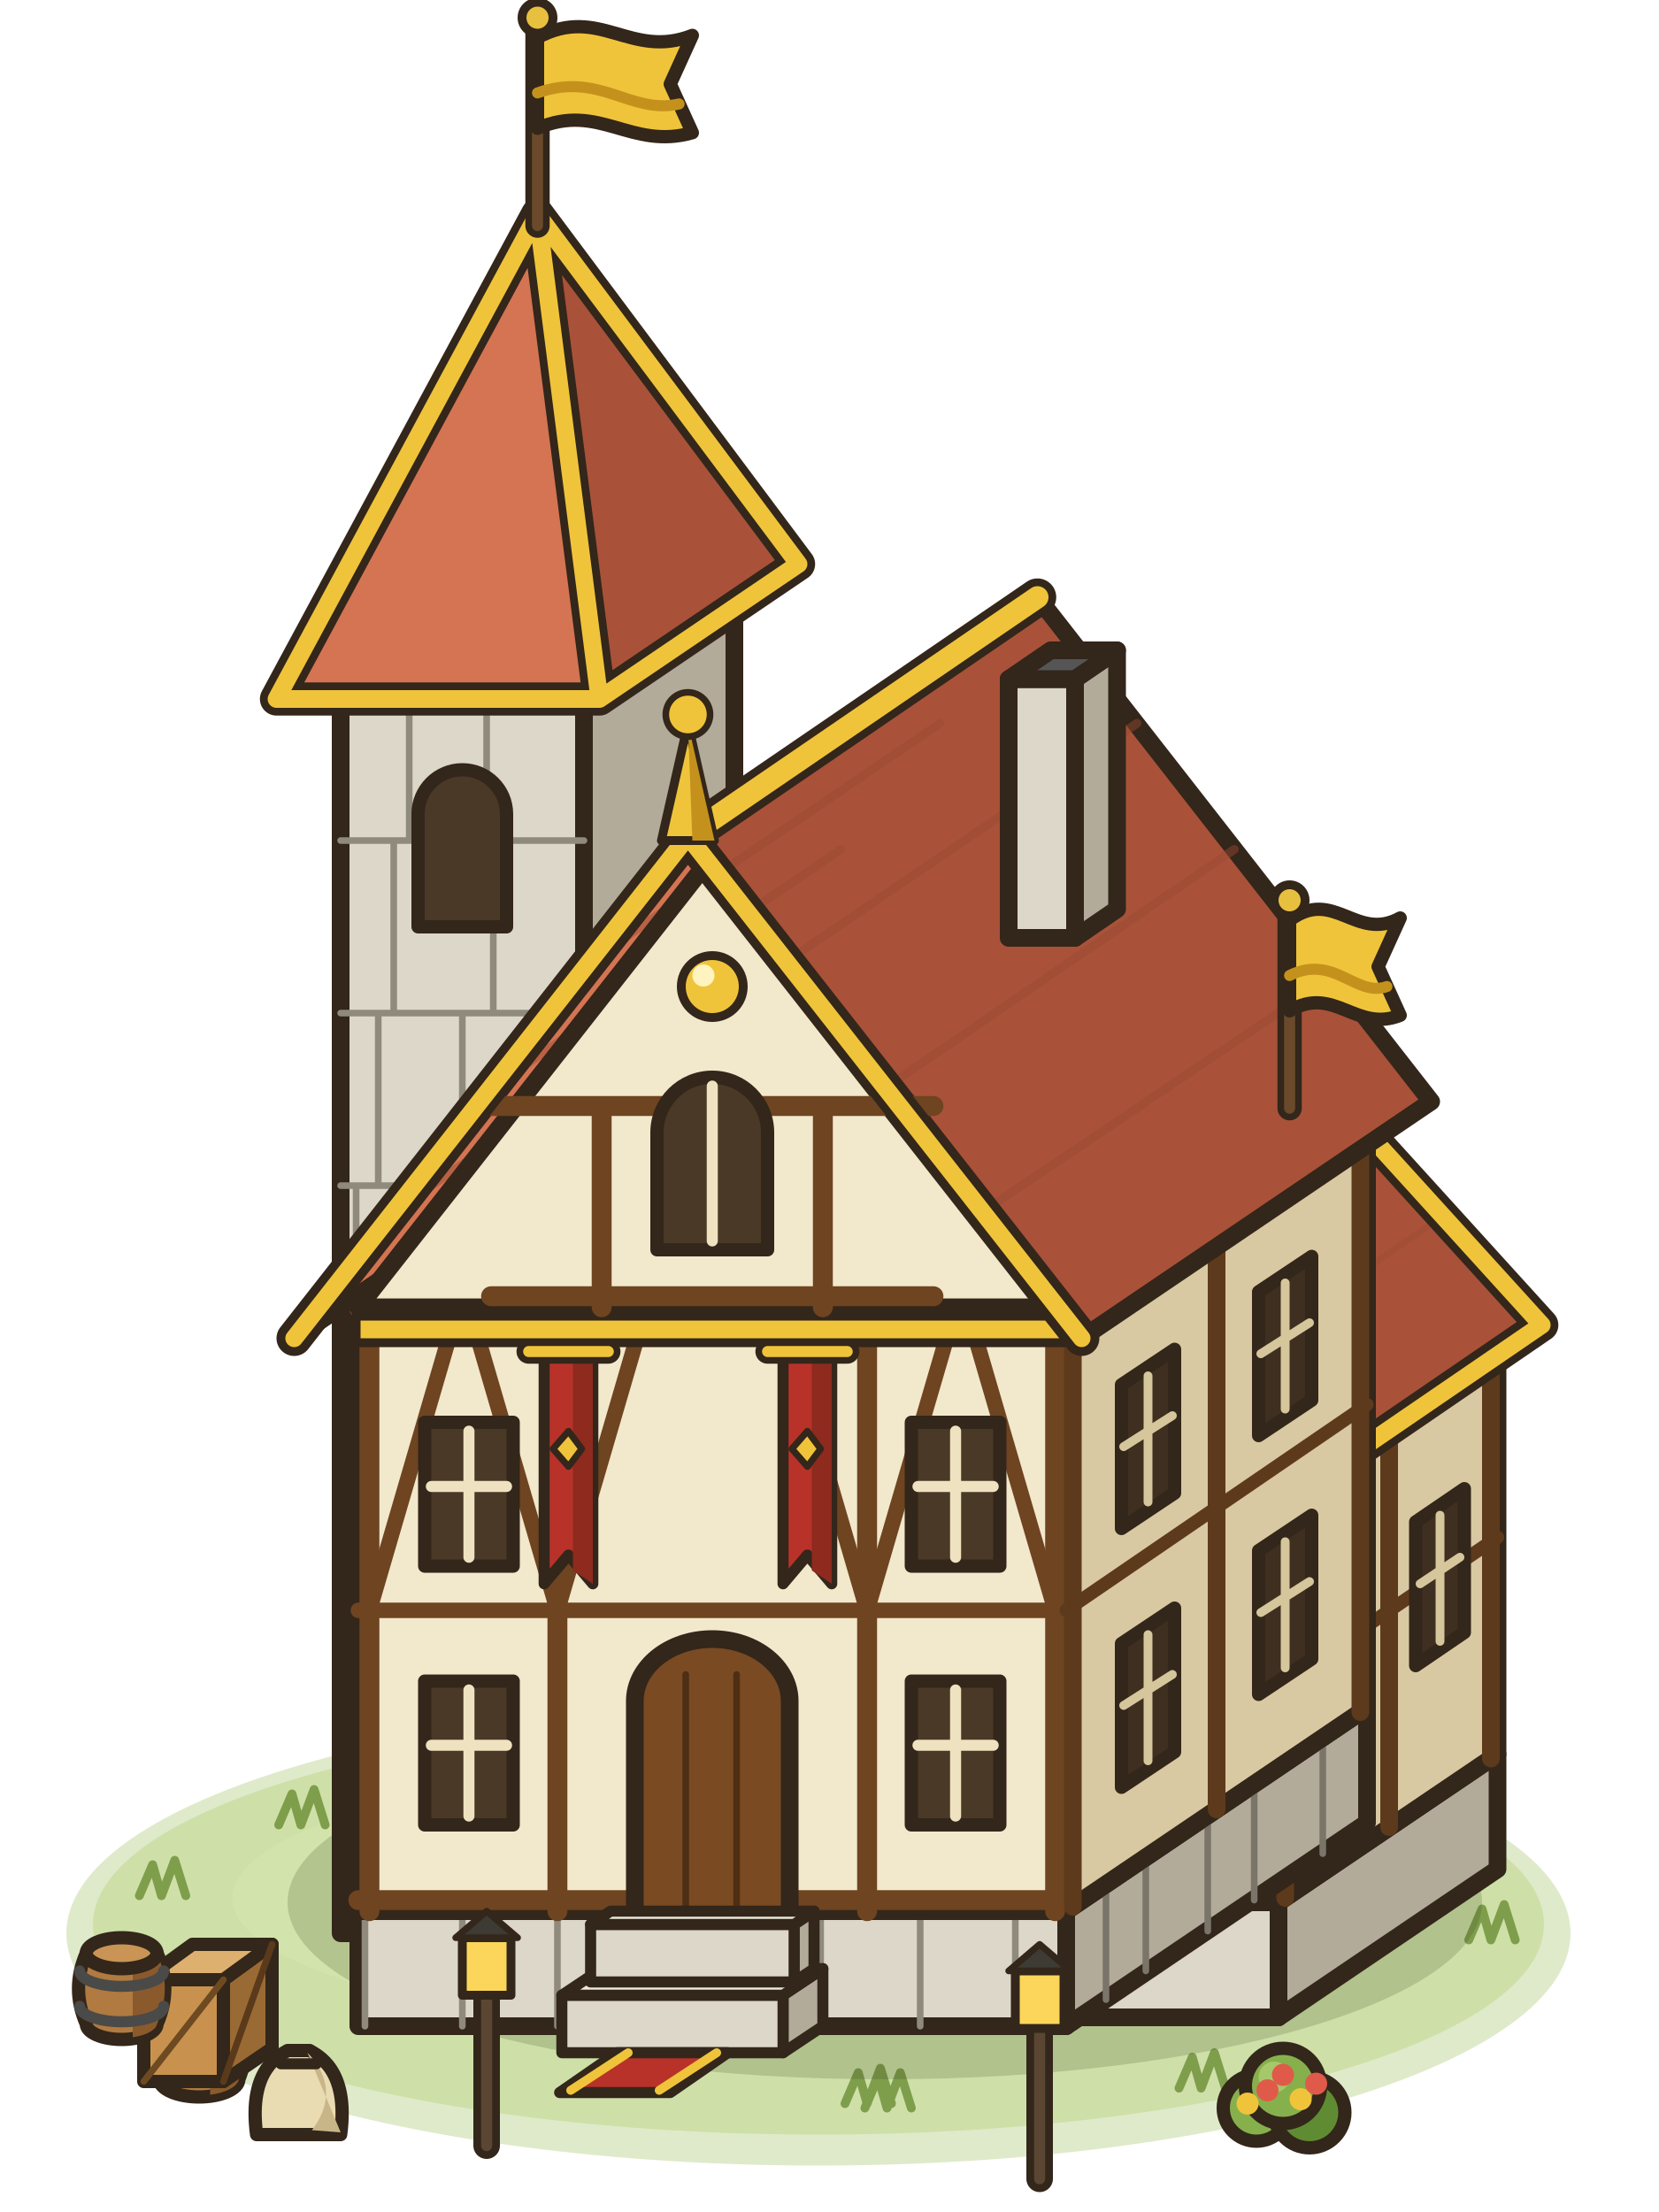
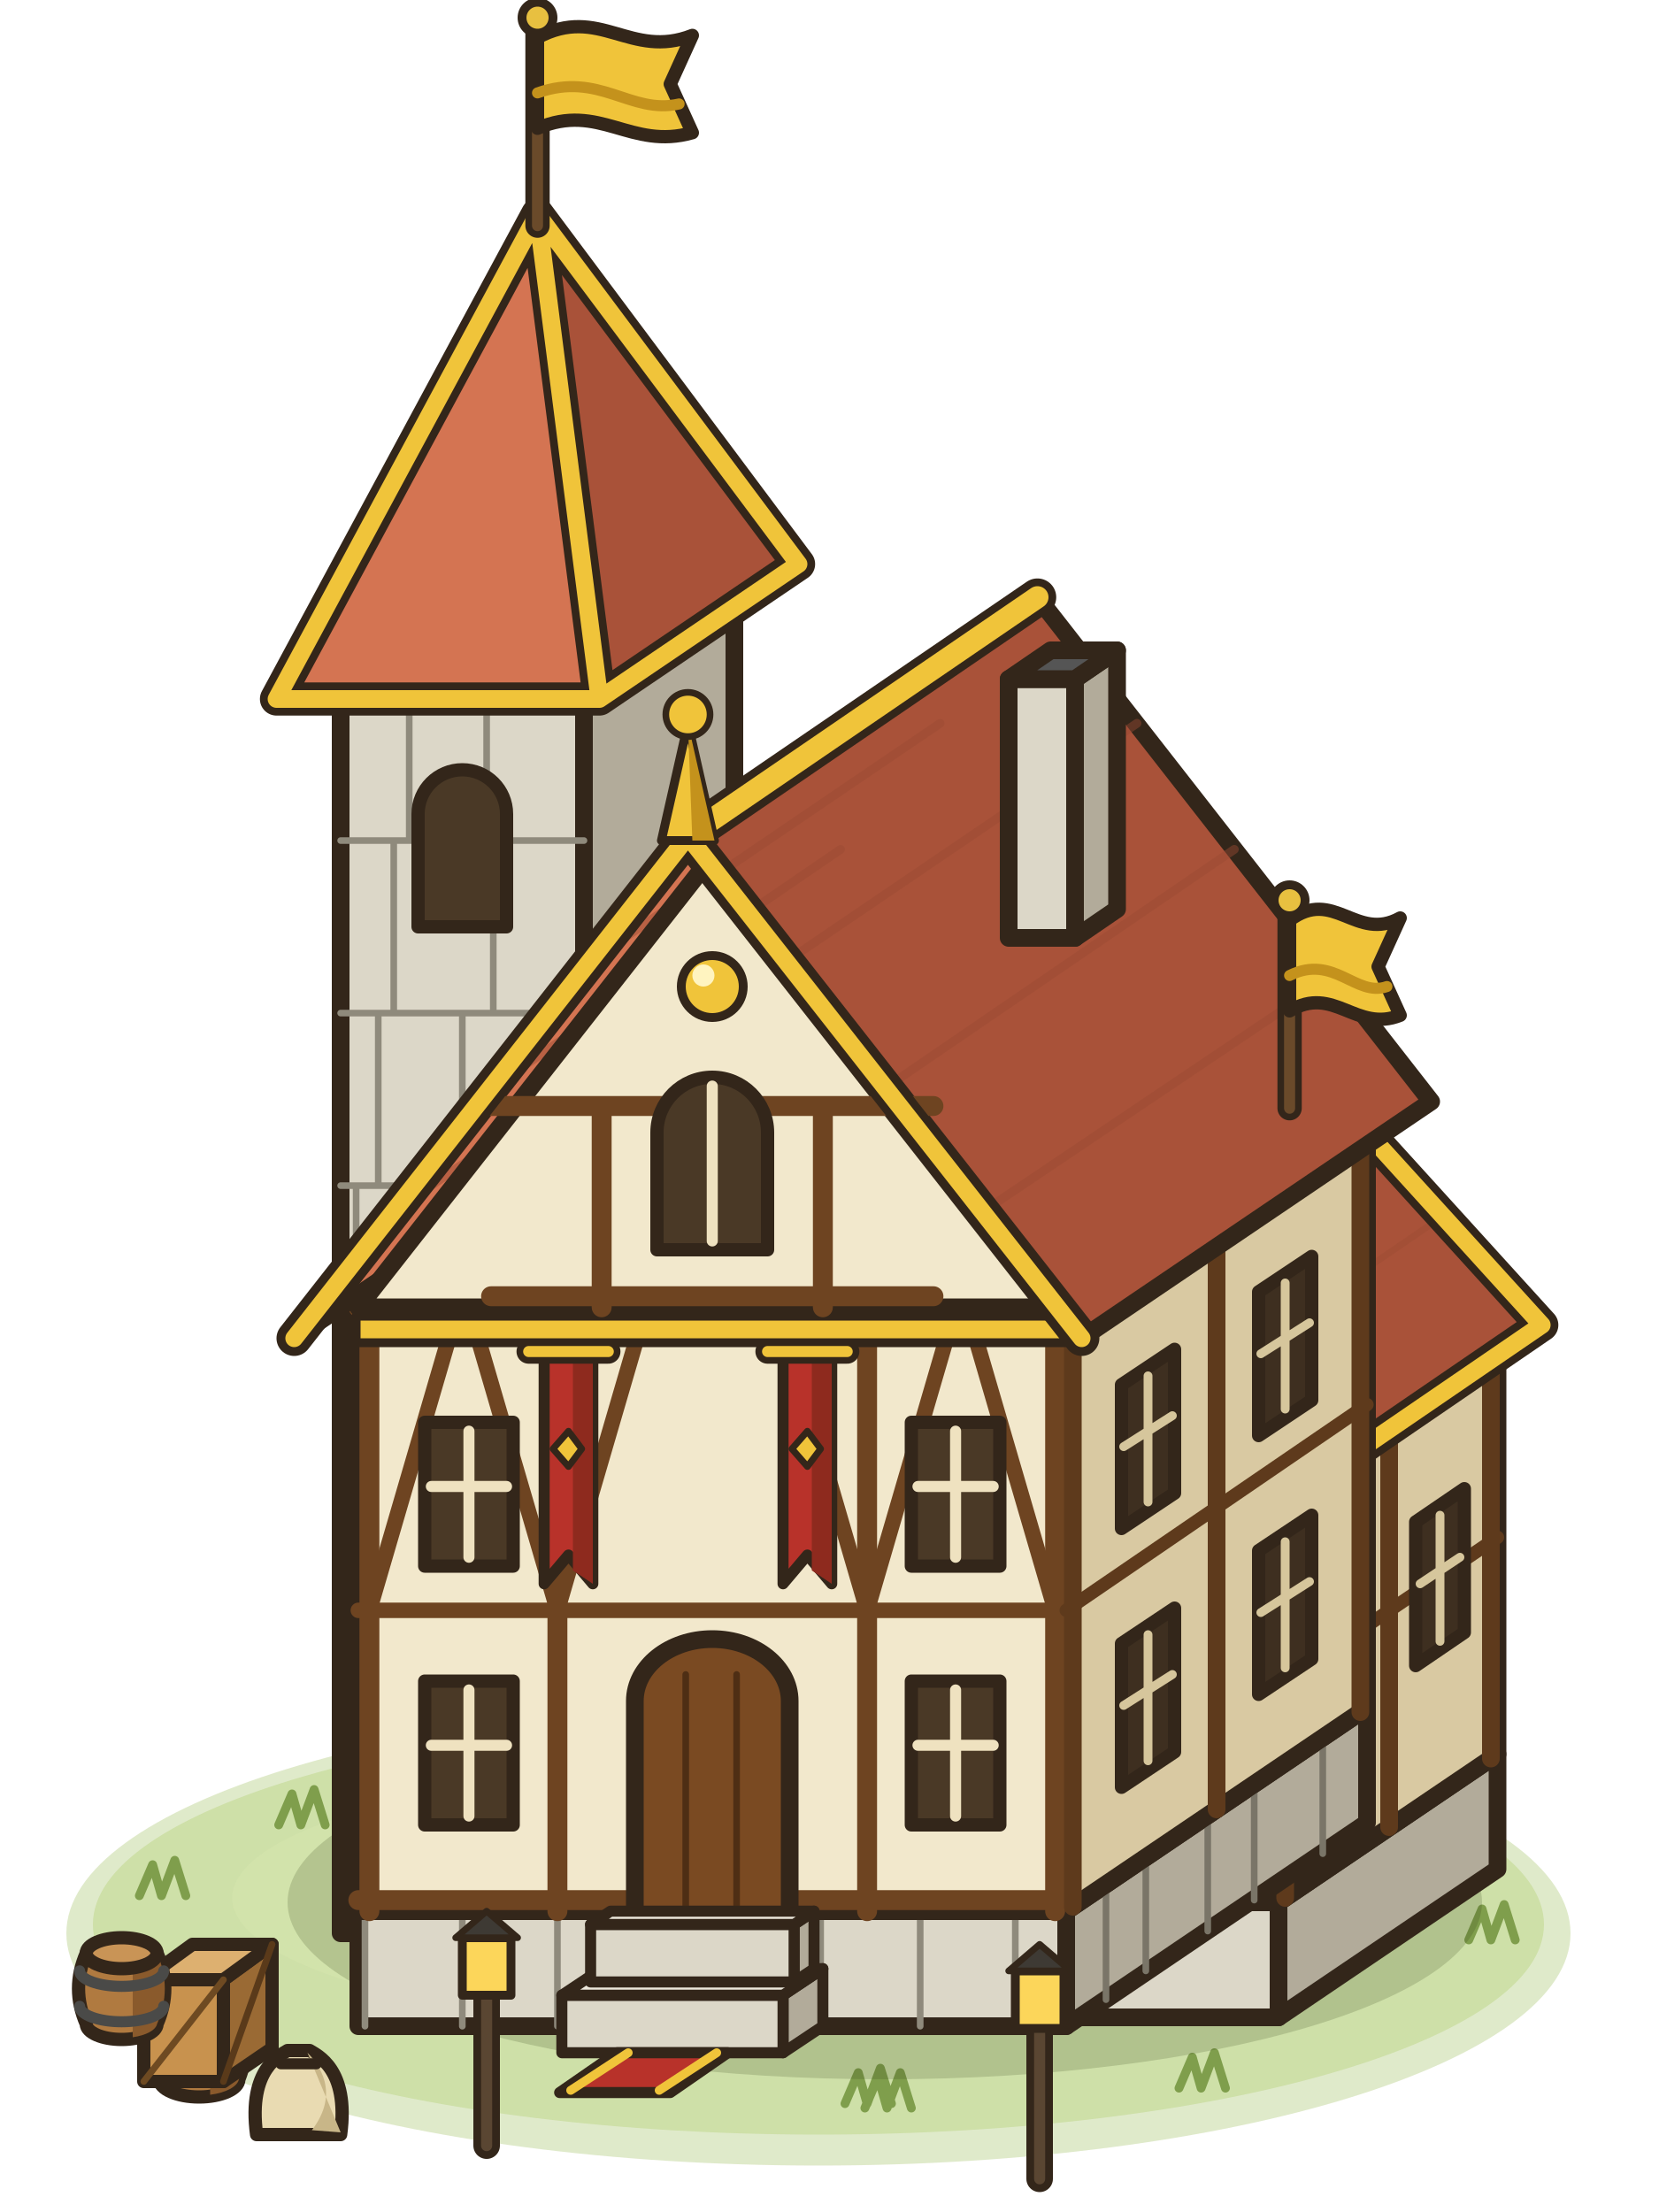
<svg xmlns="http://www.w3.org/2000/svg" viewBox="0 0 75 100">
  <g stroke="#33261a" stroke-width=".8" stroke-linejoin="round" stroke-linecap="round">
    <ellipse cx="37" cy="87.4" rx="34" ry="10.5" fill="#b9d08a" stroke="none" opacity=".45" />
    <ellipse cx="37" cy="87" rx="32.8" ry="9.5" fill="#c8dc9c" stroke="none" opacity=".75" />
    <ellipse cx="35" cy="85.8" rx="24.5" ry="6.1" fill="#d4e4ac" stroke="none" opacity=".7" />
    <path d="M38.2,95.1l.6-1.4,.4,1.4,.6-1.6,.5,1.6m-27.7-12.6l.6-1.4,.4,1.4,.6-1.6,.5,1.6m51.7,5.2l.6-1.4,.4,1.4,.6-1.6,.5,1.6m-29.4,7.6l.6-1.4,.4,1.4,.6-1.6,.5,1.6m9.7-15.7l.6-1.4,.4,1.4,.6-1.6,.5,1.6m.3,14.8l.6-1.4,.4,1.4,.6-1.6,.5,1.6m-49.1-8.7l.6-1.4,.4,1.4,.6-1.6,.5,1.6" fill="none" stroke="#7f9e4c" stroke-width=".4" />
    <ellipse cx="40" cy="86" rx="27" ry="8" fill="#2a3a10" stroke="none" opacity=".18" />
    <path d="M26.4,87.4l6.8-4.6,0-57.2-6.8,4.6Z" fill="#b2ab9a" />
    <path d="M15.4,87.4l11,0,0-57.2-11,0Z" fill="#dcd7c8" />
    <path d="M15.4,53.6l11,0m-10.3,7.8l0-7.8m3.2,7.8l0-7.8m3.8,7.8l0-7.8m-7.7-7.8l11,0m-9.3,7.8l0-7.8m3.8,7.8l0-7.8m-5.5-7.8l11,0m-8.6,7.8l0-7.8m4.5,7.8l0-7.8m-3.8,0l0-7.8m3.5,7.8l0-7.8" fill="none" stroke="#8f8a7c" stroke-width=".3" />
    <path d="M18.9,41.9V36.8A2,2 0 0 1 22.9,36.8V41.9Z" fill="#4a3926" stroke-width=".6" />
    <path d="M16.7,30.2l.6-.4,0-1.8-.6,.4Z" fill="#b2ab9a" stroke-width=".4" />
    <path d="M15.4,30.2l1.3,0,0-1.8-1.3,0Z" fill="#dcd7c8" stroke-width=".4" />
    <path d="M15.4,28.4l1.3,0,.6-.4-1.3,0Z" fill="#ece8dc" stroke-width=".4" />
    <path d="M19.2,30.2l.6-.4,0-1.8-.6,.4Z" fill="#b2ab9a" stroke-width=".4" />
    <path d="M17.9,30.2l1.3,0,0-1.8-1.3,0Z" fill="#dcd7c8" stroke-width=".4" />
    <path d="M17.9,28.4l1.3,0,.6-.4-1.3,0Z" fill="#ece8dc" stroke-width=".4" />
    <path d="M21.7,30.2l.6-.4,0-1.8-.6,.4Z" fill="#b2ab9a" stroke-width=".4" />
    <path d="M20.4,30.2l1.3,0,0-1.8-1.3,0Z" fill="#dcd7c8" stroke-width=".4" />
    <path d="M20.4,28.4l1.3,0,.6-.4-1.3,0Z" fill="#ece8dc" stroke-width=".4" />
    <path d="M24.2,30.2l.6-.4,0-1.8-.6,.4Z" fill="#b2ab9a" stroke-width=".4" />
    <path d="M22.9,30.2l1.3,0,0-1.8-1.3,0Z" fill="#dcd7c8" stroke-width=".4" />
    <path d="M22.9,28.4l1.3,0,.6-.4-1.3,0Z" fill="#ece8dc" stroke-width=".4" />
    <path d="M26.7,30.2l.6-.4,0-1.8-.6,.4Z" fill="#b2ab9a" stroke-width=".4" />
    <path d="M25.4,30.2l1.3,0,0-1.8-1.3,0Z" fill="#dcd7c8" stroke-width=".4" />
    <path d="M25.4,28.4l1.3,0,.6-.4-1.3,0Z" fill="#ece8dc" stroke-width=".4" />
    <path d="M21.5,25.5l14.6,0-11.8-15.8,0,0Z" fill="#a95239" />
    <path d="M12.5,31.6l9-6.1,2.8-15.8Z" fill="#d47452" />
    <path d="M27.1,31.6l9-6.1-11.8-15.8Z" fill="#a95239" />
    <path d="M12.5,31.6l14.6,0-2.8-21.9,0,0Z" fill="#d47452" />
    <path d="M12.5,31.6l14.6,0,9-6.1m-23.6,6.1l11.8-21.9m2.8,21.9l-2.8-21.9m11.8,15.8l-11.8-15.8" fill="none" stroke="#33261a" stroke-width="1.5" />
    <path d="M12.5,31.6l14.6,0,9-6.1m-23.6,6.1l11.8-21.9m2.8,21.9l-2.8-21.9m11.8,15.8l-11.8-15.8" fill="none" stroke="#f0c43a" stroke-width=".8" />
    <path d="M24.3,10.2l0-9" fill="none" stroke="#33261a" stroke-width="1.1" />
    <path d="M24.3,10.2l0-9" fill="none" stroke="#6a4a2a" stroke-width=".5" />
    <path d="M24.3,1.7C27.1,.2 28.5,2.7 31.3,1.6L30.3,3.8L31.3,6C28.5,6.8 27.1,4.6 24.3,5.8Z" fill="#f0c43a" stroke-width=".6" />
    <path d="M24.3,4.2C27.1,3.2 28.5,5.2 30.7,4.7" fill="none" stroke="#c4921c" stroke-width=".5" />
    <circle cx="24.3" cy=".8" r=".7" fill="#e8c040" stroke-width=".4" />
    <path d="M57.8,91.2l9.9-6.7,0-5.2-9.9,6.7Z" fill="#b2ab9a" />
    <path d="M48.8,91.2l9,0,0-5.2-9,0Z" fill="#dcd7c8" />
    <path d="M57.8,86l9.9-6.7,0-19.5-9.9,6.7Z" fill="#d9c9a2" />
    <path d="M48.8,86l9,0,0-19.5-9,0Z" fill="#f2e8cc" />
    <path d="M57.8,66.5l9.9-6.7" fill="none" stroke="#5e3a1c" stroke-width=".8" />
    <path d="M57.8,76.2l9.9-6.7" fill="none" stroke="#5e3a1c" stroke-width=".6" />
    <path d="M58.1,85.8l0-19.5m4.7,16.3l0-19.5m4.6,16.4l0-19.5" fill="none" stroke="#5e3a1c" stroke-width=".8" />
    <path d="M59.4,78.5l2.1-1.5,0-6.5-2.1,1.5Z" fill="#3e2f20" stroke-width=".6" />
    <path d="M60.4,77.3l0-5.7m-.9,3.1l1.8-1.2" fill="none" stroke="#d6c69c" stroke-width=".4" />
    <path d="M64,75.3l2.2-1.5,0-6.5-2.2,1.5Z" fill="#3e2f20" stroke-width=".6" />
    <path d="M65.1,74.2l0-5.7m-.9,3.1l1.8-1.2" fill="none" stroke="#d6c69c" stroke-width=".4" />
    <path d="M50.8,83.4l5,0,0-10.4-5,0Z" fill="#4a3926" stroke-width=".6" />
    <path d="M58.3,59.9l11.4,0-8.9-9.8-5,0Z" fill="#a95239" />
    <path d="M46.9,67.7l11.4-7.8-2.5-9.8Z" fill="#d47452" />
    <path d="M58.3,67.7l11.4-7.8-8.9-9.8Z" fill="#a95239" />
    <path d="M46.9,67.7l11.4,0,2.5-17.6-5,0Z" fill="#d47452" />
    <path d="M51.3,58.9l8.2,0" fill="none" stroke="#9a4a32" stroke-width=".4" />
    <path d="M59.5,58.9 65.2,55" fill="none" stroke="#9a4a32" stroke-width=".3" opacity=".4" />
    <path d="M46.9,67.7l11.4,0,11.4-7.8m-22.8,7.8l8.9-17.6m2.5,17.6l2.5-17.6m8.9,9.8l-8.9-9.8" fill="none" stroke="#33261a" stroke-width="1.5" />
    <path d="M46.9,67.7l11.4,0,11.4-7.8m-22.8,7.8l8.9-17.6m2.5,17.6l2.5-17.6m8.9,9.8l-8.9-9.8" fill="none" stroke="#f0c43a" stroke-width=".8" />
    <path d="M55.8,50.1l5,0" fill="none" stroke="#33261a" stroke-width="1.7" />
    <path d="M55.8,50.1l5,0" fill="none" stroke="#f0c43a" stroke-width="1" />
    <path d="M48.2,91.6l13.6-9.2,0-5.2-13.6,9.2Z" fill="#b2ab9a" />
    <path d="M16.2,91.6l32,0,0-5.2-32,0Z" fill="#dcd7c8" />
    <path d="M16.5,91.6l0-5.2m4.4,5.2l0-5.2m4.3,5.2l0-5.2m4.9,5.2l0-5.2m3.5,5.2l0-5.2m3.5,5.2l0-5.2m4.5,5.2l0-5.2m4.3,5.2l0-5.2" fill="none" stroke="#8f8a7c" stroke-width=".3" />
    <path d="M50,90.4l0-5.2m1.8,3.9l0-5.2m2.8,3.4l0-5.2m2.1,3.8l0-5.2m3.1,3.1l0-5.2" fill="none" stroke="#7a7568" stroke-width=".3" />
    <path d="M48.2,86.4l13.6-9.2,0-27.3-13.6,9.2Z" fill="#d9c9a2" />
    <path d="M16.2,86.4l32,0,0-27.3-32,0Z" fill="#f2e8cc" />
    <path d="M16.2,59.1l32,0m-32,26.8l32,0" fill="none" stroke="#6e4421" stroke-width=".9" />
    <path d="M16.2,72.8l32,0" fill="none" stroke="#6e4421" stroke-width=".7" />
    <path d="M16.7,86.4l0-27.3m8.5,27.3l0-27.3m14,27.3l0-27.3m8.5,27.3l0-27.3" fill="none" stroke="#6e4421" stroke-width=".9" />
    <path d="M16.7,72.8l4-13.7m4.5,13.7l-4-13.7m4,13.7l4-13.7m10,13.7l-4-13.7m4,13.7l4-13.7m4.5,13.7l-4-13.7" fill="none" stroke="#6e4421" stroke-width=".7" />
    <path d="M48.2,59.1l13.6-9.2" fill="none" stroke="#5e3a1c" stroke-width=".8" />
    <path d="M48.2,72.8l13.6-9.3" fill="none" stroke="#5e3a1c" stroke-width=".6" />
    <path d="M48.5,86.2l0-27.3m6.5,22.9l0-27.3m6.5,22.9l0-27.3" fill="none" stroke="#5e3a1c" stroke-width=".8" />
    <path d="M19.2,70.8l4,0,0-6.5-4,0Z" fill="#4a3926" stroke-width=".6" />
    <path d="M21.2,70.4l0-5.7m-1.7,2.5l3.4,0" fill="none" stroke="#efe2c0" stroke-width=".5" />
    <path d="M41.2,70.8l4,0,0-6.5-4,0Z" fill="#4a3926" stroke-width=".6" />
    <path d="M43.2,70.4l0-5.7m-1.7,2.5l3.4,0" fill="none" stroke="#efe2c0" stroke-width=".5" />
    <path d="M19.2,82.5l4,0,0-6.5-4,0Z" fill="#4a3926" stroke-width=".6" />
    <path d="M21.2,82.1l0-5.7m-1.7,2.5l3.4,0" fill="none" stroke="#efe2c0" stroke-width=".5" />
    <path d="M41.2,82.5l4,0,0-6.5-4,0Z" fill="#4a3926" stroke-width=".6" />
    <path d="M43.2,82.1l0-5.7m-1.7,2.5l3.4,0" fill="none" stroke="#efe2c0" stroke-width=".5" />
    <path d="M50.7,69.1l2.4-1.6,0-6.5-2.4,1.6Z" fill="#3e2f20" stroke-width=".6" />
    <path d="M51.9,67.9l0-5.7m-1.1,3.2l2.2-1.4" fill="none" stroke="#d6c69c" stroke-width=".4" />
    <path d="M56.9,64.9l2.4-1.6,0-6.5-2.4,1.6Z" fill="#3e2f20" stroke-width=".6" />
    <path d="M58.1,63.7l0-5.7m-1.1,3.2l2.2-1.4" fill="none" stroke="#d6c69c" stroke-width=".4" />
    <path d="M50.7,80.8l2.4-1.6,0-6.5-2.4,1.6Z" fill="#3e2f20" stroke-width=".6" />
    <path d="M51.9,79.6l0-5.7m-1.1,3.2l2.2-1.4" fill="none" stroke="#d6c69c" stroke-width=".4" />
    <path d="M56.9,76.6l2.4-1.6,0-6.5-2.4,1.6Z" fill="#3e2f20" stroke-width=".6" />
    <path d="M58.1,75.4l0-5.7m-1.1,3.2l2.2-1.4" fill="none" stroke="#d6c69c" stroke-width=".4" />
    <path d="M16.1,60.7l32,0,0-1.2-32,0Z" fill="#f0c43a" stroke-width=".4" />
    <path d="M48.2,60.7l13.6-9.3,0-1.1-13.6,9.2Z" fill="#c4921c" stroke-width=".4" />
    <path d="M28.7,91.6V76.9A3.5,2.8 0 0 1 35.7,76.9V91.6Z" fill="#7a4a22" />
    <path d="M31,91.2l0-15.5m2.3,15.5l0-15.5" fill="none" stroke="#4e2e14" stroke-width=".3" />
    <path d="M24.6,61.2l2.2,0,0,10.4-1.1-1.3-1.1,1.3Z" fill="#b8322a" stroke-width=".5" />
    <path d="M25.9,61.2l.9,0,0,10.4-.9-.6Z" fill="#8e2a1e" stroke="none" />
    <path d="M25.7,64.7l.6,.8-.6,.8-.7-.8Z" fill="#f0c43a" stroke-width=".3" />
    <path d="M23.9,61.1l3.6,0" fill="none" stroke="#33261a" stroke-width="1.1" />
    <path d="M23.9,61.1l3.6,0" fill="none" stroke="#f0c43a" stroke-width=".5" />
    <path d="M35.4,61.2l2.2,0,0,10.4-1.1-1.3-1.1,1.3Z" fill="#b8322a" stroke-width=".5" />
    <path d="M36.7,61.2l.9,0,0,10.4-.9-.6Z" fill="#8e2a1e" stroke="none" />
    <path d="M36.5,64.7l.6,.8-.6,.8-.7-.8Z" fill="#f0c43a" stroke-width=".3" />
    <path d="M34.7,61.1l3.6,0" fill="none" stroke="#33261a" stroke-width="1.1" />
    <path d="M34.7,61.1l3.6,0" fill="none" stroke="#f0c43a" stroke-width=".5" />
    <path d="M13.3,60.5 31.1,37.8 46.9,27 29.1,49.8Z" fill="#d47452" />
    <path d="M48.9,60.5 64.7,49.8 46.9,27 31.1,37.8Z" fill="#a95239" />
    <path d="M44.4,54.8 60.3,44.1M17.7,54.8 33.6,44.1M40,49.2 55.8,38.4M22.2,49.2 38,38.4M35.5,43.5 51.4,32.7M26.6,43.5 42.5,32.7" fill="none" stroke="#9a4a32" stroke-width=".4" opacity=".45" />
    <path d="M16.2,59.1l32,0-16-20.4Z" fill="#f2e8cc" />
    <path d="M13.3,60.5 31.1,37.8 48.9,60.5" fill="none" stroke="#33261a" stroke-width="1.6" />
    <path d="M13.3,60.5 31.1,37.8 48.9,60.5" fill="none" stroke="#d47452" stroke-width=".7" />
    <path d="M22.2,50l20,0m-20,8.6l20,0m-15,.5l0-9.1m10,9.1l0-9.1" fill="none" stroke="#6e4421" stroke-width=".9" />
    <path d="M29.7,56.5V51.2A2.5,2.5 0 0 1 34.7,51.2V56.5Z" fill="#4a3926" stroke-width=".6" />
    <path d="M32.2,56.1l0-7" fill="none" stroke="#efe2c0" stroke-width=".5" />
    <path d="M48.6,42.4l1.9-1.3,0-11.7-1.9,1.3Z" fill="#b2ab9a" />
    <path d="M45.6,42.4l3,0,0-11.7-3,0Z" fill="#dcd7c8" />
    <path d="M45.6,30.7l3,0,1.9-1.3-3,0Z" fill="#555" />
    <path d="M31.1,37.8 46.9,27" fill="none" stroke="#33261a" stroke-width="1.7" />
    <path d="M31.1,37.8 46.9,27" fill="none" stroke="#f0c43a" stroke-width="1" />
    <path d="M13.3,60.5 31.1,37.8 48.9,60.5" fill="none" stroke="#33261a" stroke-width="1.5" />
    <path d="M13.3,60.5 31.1,37.8 48.9,60.5" fill="none" stroke="#f0c43a" stroke-width=".8" />
    <path d="M29.9,38l1.2-5.3,1.2,5.3Z" fill="#f0c43a" stroke-width=".4" />
    <path d="M31.1,32.7L32.3,38H31.3Z" fill="#c4921c" stroke="none" />
    <circle cx="31.1" cy="32.3" r="1" fill="#f0c43a" stroke-width=".3" />
    <circle cx="32.2" cy="44.6" r="1.4" fill="#f0c43a" stroke-width=".4" />
    <circle cx="31.8" cy="44.1" r=".5" fill="#fff4c0" stroke="none" />
    <path d="M58.3,50.1l0-9" fill="none" stroke="#33261a" stroke-width="1.1" />
    <path d="M58.3,50.1l0-9" fill="none" stroke="#6a4a2a" stroke-width=".5" />
    <path d="M58.3,41.6C60.3,40.1 61.3,42.6 63.3,41.5L62.3,43.7L63.3,45.9C61.3,46.7 60.3,44.5 58.3,45.7Z" fill="#f0c43a" stroke-width=".6" />
    <path d="M58.3,44.1C60.3,43.1 61.3,45.1 62.7,44.6" fill="none" stroke="#c4921c" stroke-width=".5" />
    <circle cx="58.3" cy="40.7" r=".7" fill="#e8c040" stroke-width=".4" />
    <path d="M35.4,92.8l1.8-1.2,0-2.6-1.8,1.2Z" fill="#b2ab9a" stroke-width=".5" />
    <path d="M25.4,92.8l10,0,0-2.6-10,0Z" fill="#dcd7c8" stroke-width=".5" />
    <path d="M25.4,90.2l10,0,1.8-1.2-10,0Z" fill="#ece8dc" stroke-width=".5" />
    <path d="M35.9,89.6l.9-.6,0-2.6-.9,.6Z" fill="#b2ab9a" stroke-width=".5" />
    <path d="M26.7,89.6l9.2,0,0-2.6-9.2,0Z" fill="#dcd7c8" stroke-width=".5" />
    <path d="M26.7,87l9.2,0,.9-.6-9.2,0Z" fill="#ece8dc" stroke-width=".5" />
    <path d="M25.3,94.6l5,0,2.6-1.8-5,0Z" fill="#b8322a" stroke-width=".5" />
    <path d="M25.8,94.5l2.6-1.7m1.4,1.7l2.6-1.7" fill="none" stroke="#f0c43a" stroke-width=".4" />
    <path d="M7.2,90.4Q6.5,92.2 7.2,94A1.8,.8 0 0 0 10.8,94Q11.5,92.2 10.8,90.4Z" fill="#b07a40" stroke-width=".6" />
    <path d="M9.5,90.9L9.5,94.7A1.8,.8 0 0 0 10.8,94Q11.5,92.2 10.8,90.4Z" fill="#8a5a2c" stroke="none" />
    <path d="M6.9,93.1A2.1,.8 0 0 0 11.1,93.1M6.9,91.3A2.1,.8 0 0 0 11.1,91.3" fill="none" stroke="#4a4a48" stroke-width=".5" />
    <ellipse cx="9" cy="90.4" rx="1.8" ry=".8" fill="#c99456" stroke-width=".6" />
    <path d="M10.1,94.1l2.2-1.5,0-4.7-2.2,1.6Z" fill="#9a6a34" stroke-width=".6" />
    <path d="M6.5,94.1l3.6,0,0-4.6-3.6,0Z" fill="#c8924e" stroke-width=".6" />
    <path d="M6.5,89.5l3.6,0,2.2-1.6-3.6,0Z" fill="#ddb070" stroke-width=".6" />
    <path d="M6.5,94.1l3.6-4.6" fill="none" stroke="#6e4a22" stroke-width=".3" />
    <path d="M10.1,94.1l2.2-6.2" fill="none" stroke="#5a3a1a" stroke-width=".3" />
    <path d="M11.6,96.5C11.2,93.5 12.7,92.9 13,92.7L14,92.7C14.3,92.9 15.8,93.5 15.4,96.5Z" fill="#e9dbb2" stroke-width=".6" />
    <path d="M14.1,96.3C15.4,94.6 14.4,93.3 13.9,92.8L15.4,96.4Z" fill="#c8b688" stroke="none" />
    <path d="M12.7,93.3l1.6,0" fill="none" stroke-width=".5" />
    <path d="M3.9,88.3Q3.2,89.9 3.9,91.5A1.6,.7 0 0 0 7.1,91.5Q7.8,89.9 7.1,88.3Z" fill="#b07a40" stroke-width=".6" />
    <path d="M6,88.8L6,92.1A1.6,.7 0 0 0 7.1,91.5Q7.8,89.9 7.1,88.3Z" fill="#8a5a2c" stroke="none" />
    <path d="M3.6,90.7A1.9,.7 0 0 0 7.4,90.7M3.6,89.1A1.9,.7 0 0 0 7.4,89.1" fill="none" stroke="#4a4a48" stroke-width=".5" />
    <ellipse cx="5.5" cy="88.3" rx="1.6" ry=".7" fill="#c99456" stroke-width=".6" />
    <path d="M22,97l0-7" fill="none" stroke="#33261a" stroke-width="1.2" />
    <path d="M22,97l0-7" fill="none" stroke="#5a4632" stroke-width=".5" />
    <rect x="20.9" y="87.6" width="2.2" height="2.6" fill="#fcd65a" stroke-width=".4" />
    <path d="M20.6,87.6l1.4-1.2,1.4,1.2Z" fill="#3e3a34" stroke-width=".3" />
    <path d="M47,98.5l0-7" fill="none" stroke="#33261a" stroke-width="1.2" />
    <path d="M47,98.5l0-7" fill="none" stroke="#5a4632" stroke-width=".5" />
    <rect x="45.9" y="89.1" width="2.2" height="2.6" fill="#fcd65a" stroke-width=".4" />
    <path d="M45.6,89.1l1.4-1.2,1.4,1.2Z" fill="#3e3a34" stroke-width=".3" />
-     <circle cx="56.8" cy="95.3" r="1.5" fill="#86b04c" stroke-width=".6" />
-     <circle cx="59.2" cy="95.5" r="1.6" fill="#5f8c32" stroke-width=".6" />
-     <circle cx="58" cy="94.3" r="1.7" fill="#86b04c" stroke-width=".6" />
-     <circle cx="57.6" cy="93.9" r=".7" fill="#a6c86a" stroke="none" />
-     <circle cx="57.3" cy="94.5" r=".5" fill="#e05a4a" stroke="none" />
-     <circle cx="58.8" cy="94.9" r=".5" fill="#f0c43a" stroke="none" />
-     <circle cx="58" cy="93.8" r=".5" fill="#e05a4a" stroke="none" />
-     <circle cx="59.5" cy="94.2" r=".5" fill="#e05a4a" stroke="none" />
-     <circle cx="56.4" cy="95.1" r=".5" fill="#f0c43a" stroke="none" />
  </g>
</svg>
